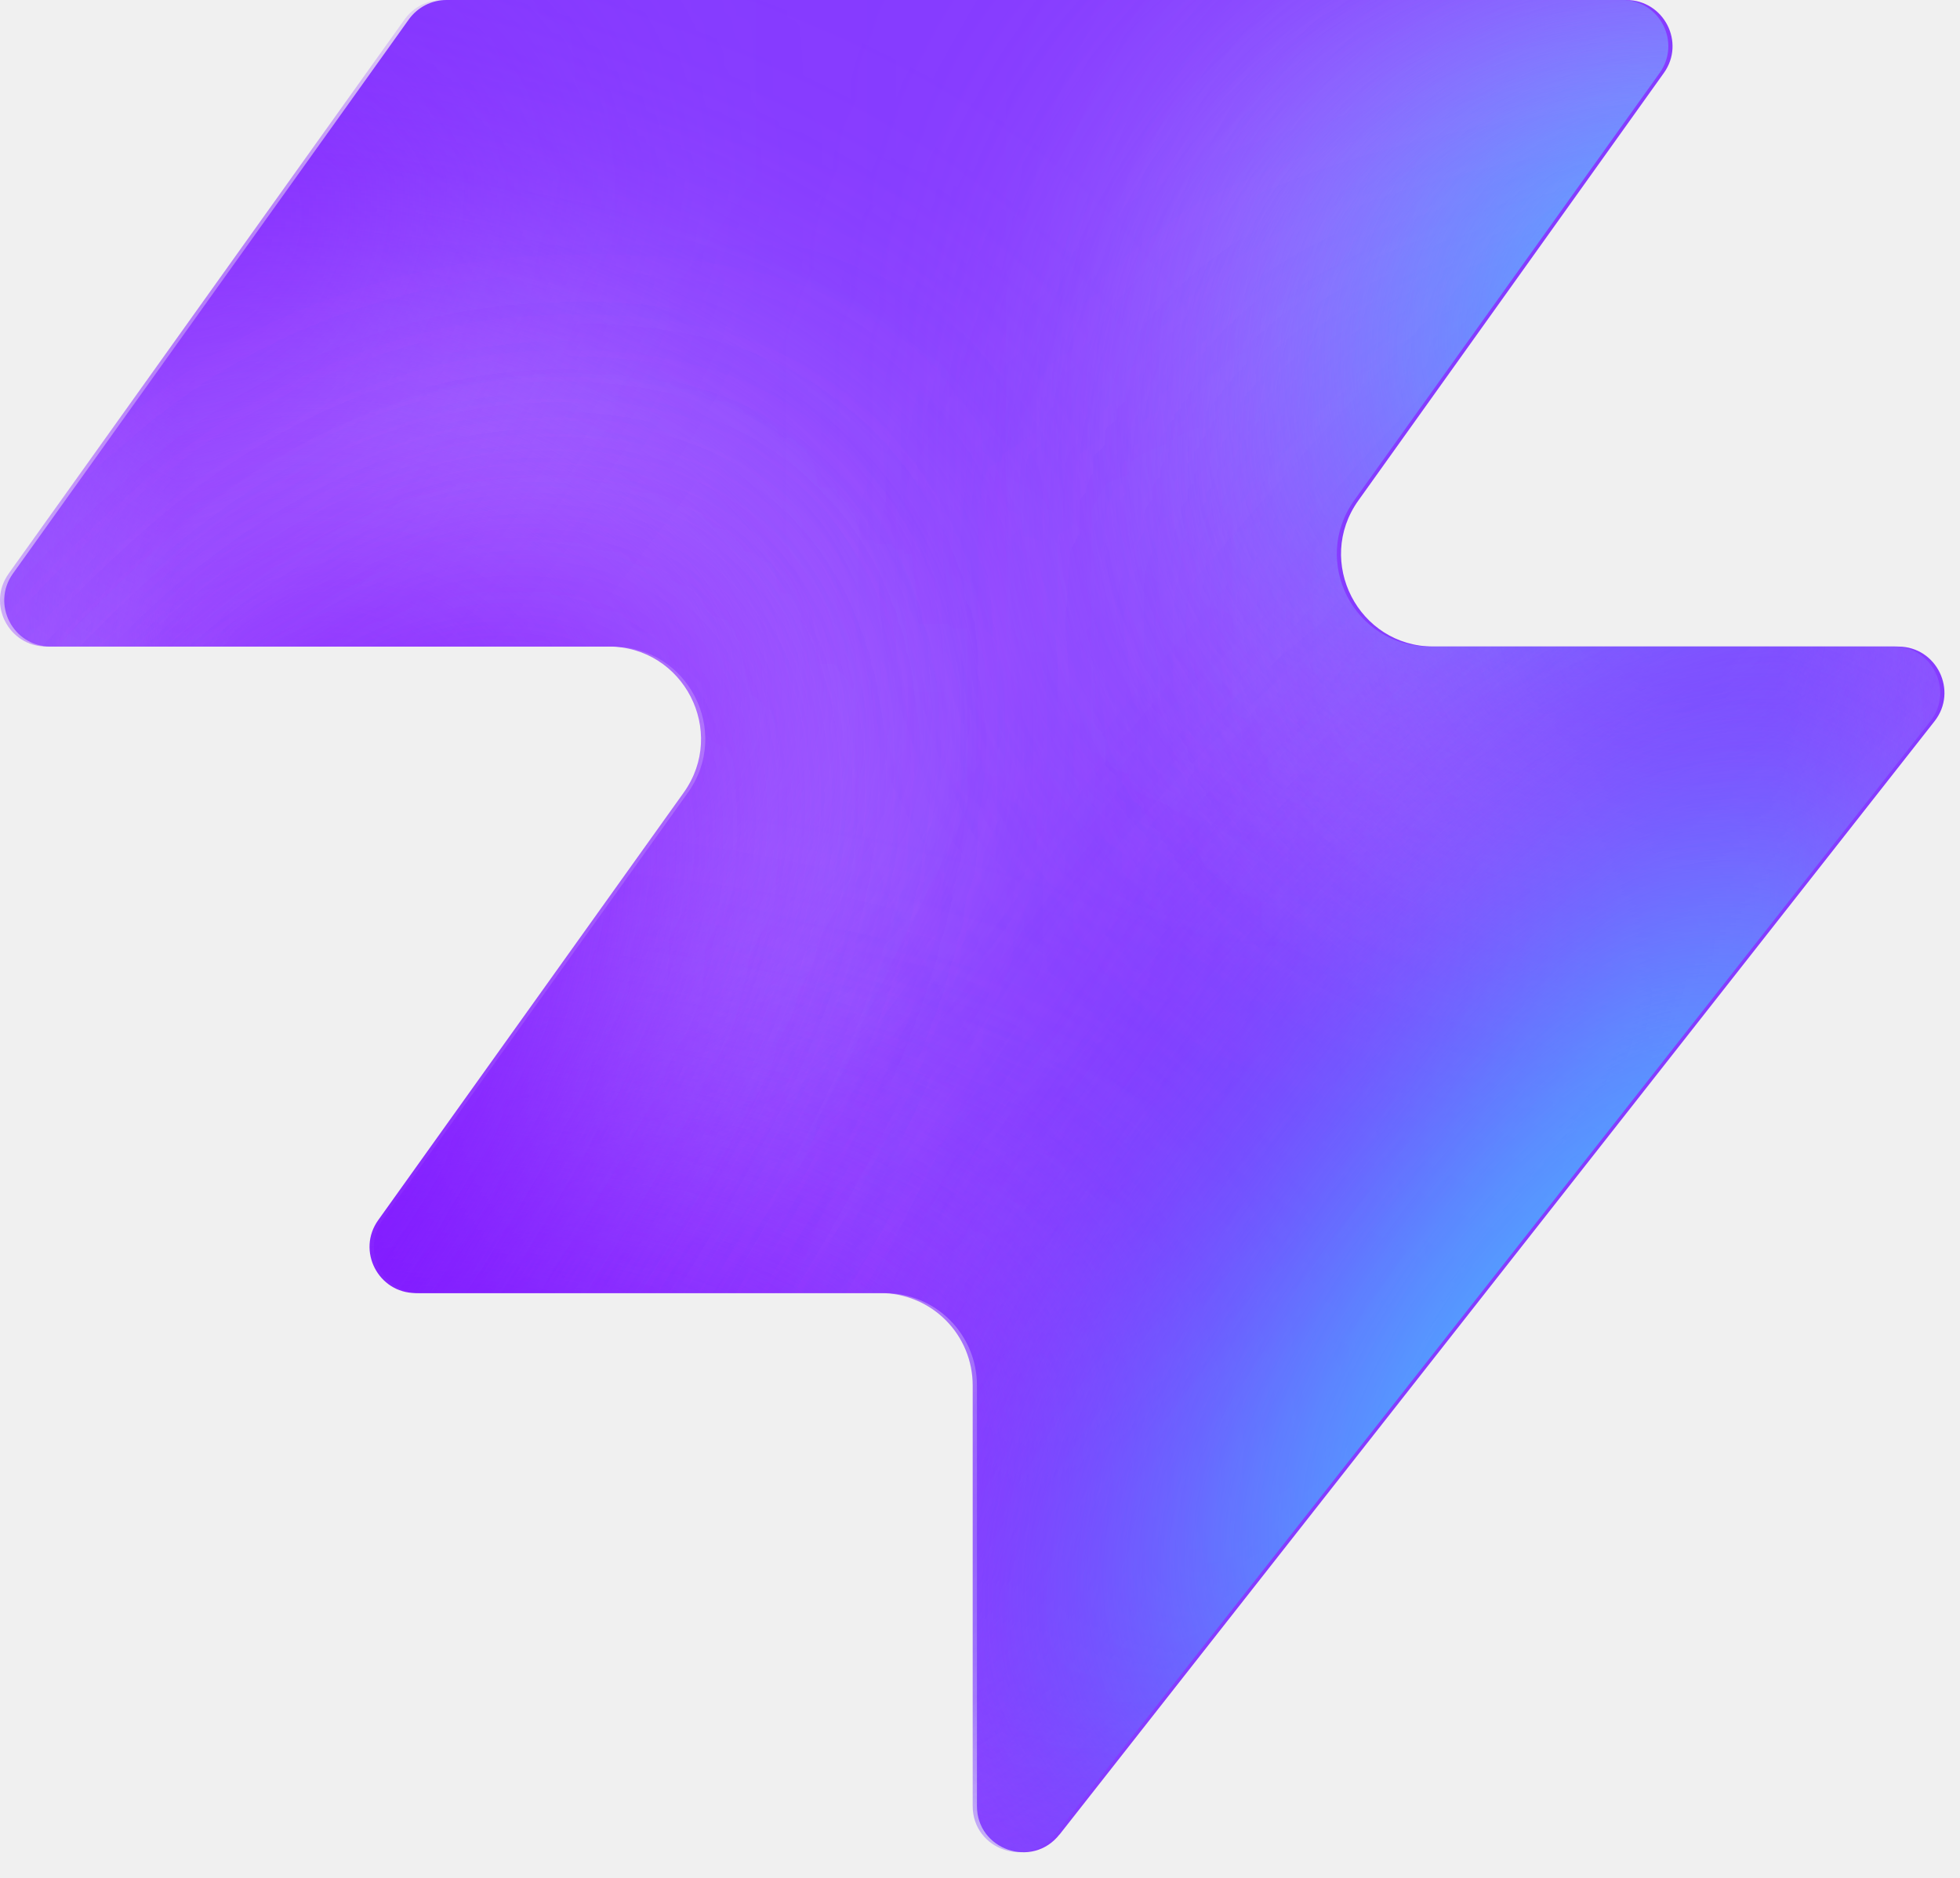
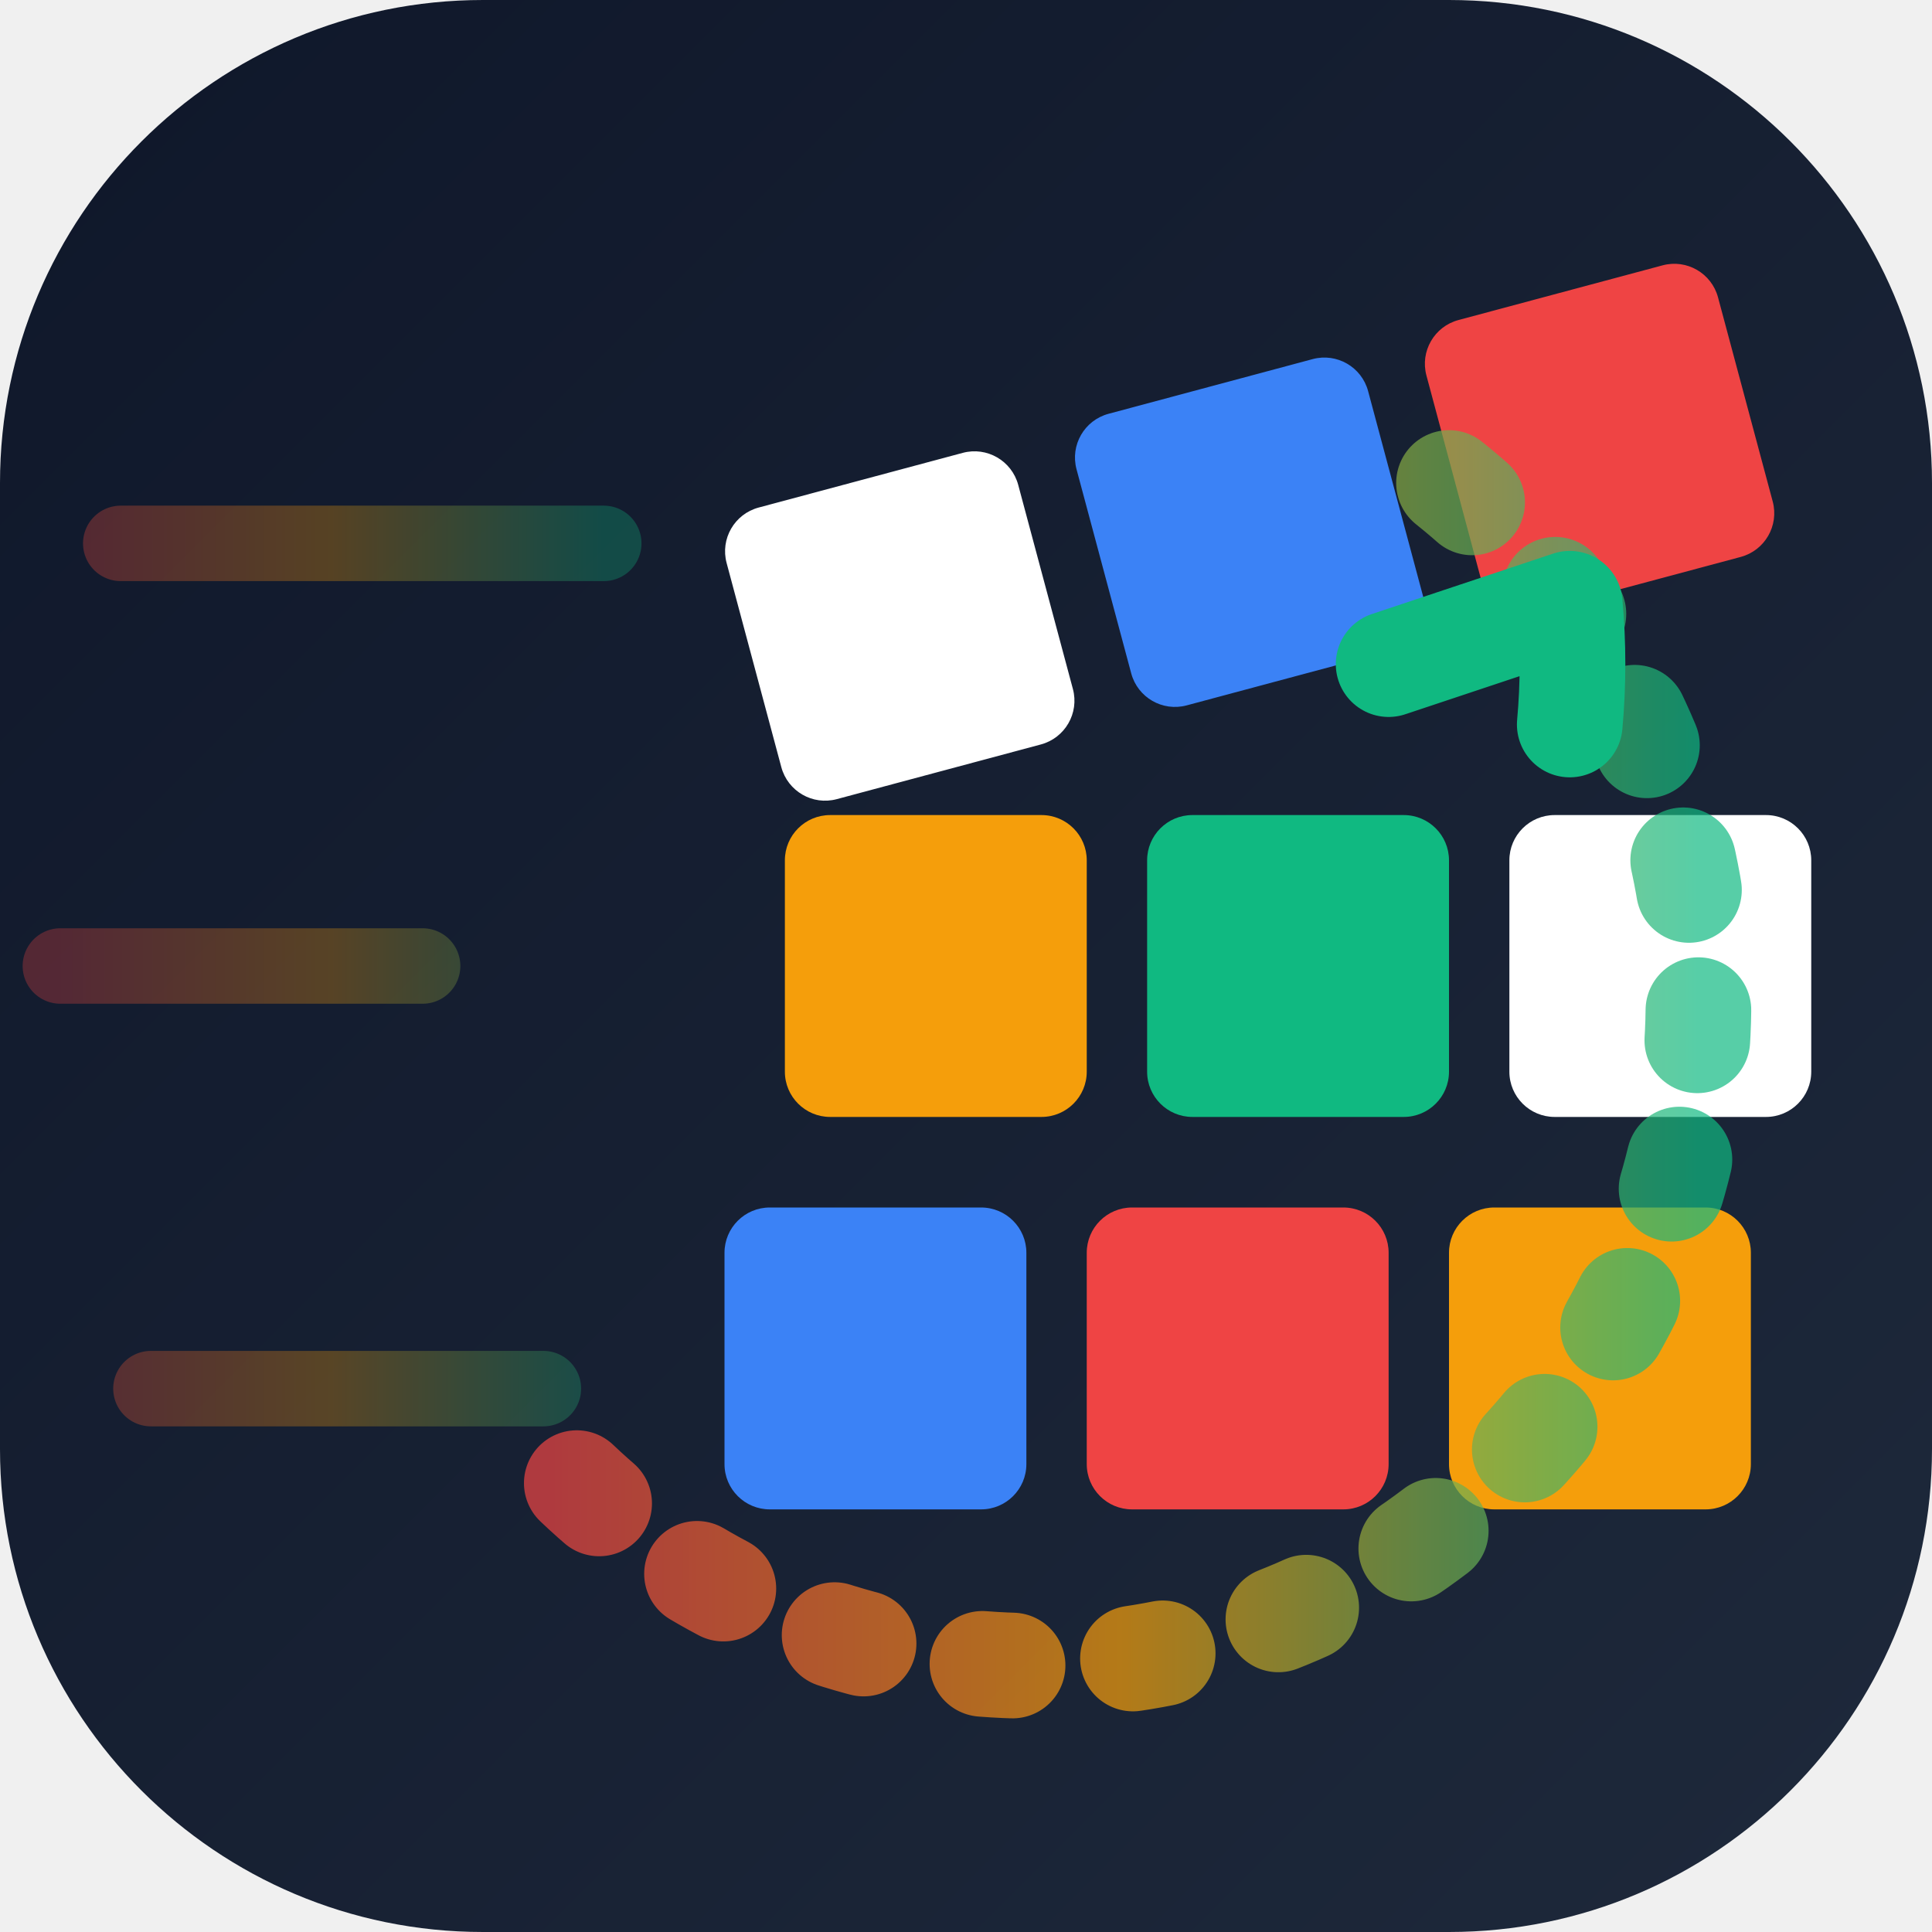
- <svg xmlns="http://www.w3.org/2000/svg" width="48" height="46" fill="none" viewBox="0 0 48 46">
-   <path fill="#863bff" d="M25.946 44.938c-.664.845-2.021.375-2.021-.698V33.937a2.26 2.26 0 0 0-2.262-2.262H10.287c-.92 0-1.456-1.04-.92-1.788l7.48-10.471c1.07-1.497 0-3.578-1.842-3.578H1.237c-.92 0-1.456-1.04-.92-1.788L10.013.474c.214-.297.556-.474.92-.474h28.894c.92 0 1.456 1.04.92 1.788l-7.48 10.471c-1.07 1.498 0 3.579 1.842 3.579h11.377c.943 0 1.473 1.088.89 1.83L25.947 44.94z" style="fill:#863bff;fill:color(display-p3 .525 .23 1);fill-opacity:1" />
-   <mask id="a" width="48" height="46" x="0" y="0" maskUnits="userSpaceOnUse" style="mask-type:alpha">
-     <path fill="#000" d="M25.842 44.938c-.664.844-2.021.375-2.021-.698V33.937a2.26 2.26 0 0 0-2.262-2.262H10.183c-.92 0-1.456-1.04-.92-1.788l7.48-10.471c1.07-1.498 0-3.579-1.842-3.579H1.133c-.92 0-1.456-1.04-.92-1.787L9.91.473c.214-.297.556-.474.92-.474h28.894c.92 0 1.456 1.04.92 1.788l-7.48 10.471c-1.07 1.498 0 3.578 1.842 3.578h11.377c.943 0 1.473 1.088.89 1.832L25.843 44.94z" style="fill:#000;fill-opacity:1" />
-   </mask>
-   <g mask="url(#a)">
-     <g filter="url(#b)">
-       <ellipse cx="5.508" cy="14.704" fill="#ede6ff" rx="5.508" ry="14.704" style="fill:#ede6ff;fill:color(display-p3 .927 .903 1);fill-opacity:1" transform="matrix(.00324 1 1 -.00324 -4.47 31.516)" />
+ <svg xmlns="http://www.w3.org/2000/svg" width="64" height="64" viewBox="0 0 64 64" fill="none">
+   <defs>
+     <linearGradient id="bgGrad" x1="0%" y1="0%" x2="100%" y2="100%">
+       <stop offset="0%" stop-color="#0F172A" />
+       <stop offset="100%" stop-color="#1E293B" />
+     </linearGradient>
+     <linearGradient id="speedGrad" x1="0%" y1="0%" x2="100%" y2="0%">
+       <stop offset="0%" stop-color="#EF4444" />
+       <stop offset="50%" stop-color="#F59E0B" />
+       <stop offset="100%" stop-color="#10B981" />
+     </linearGradient>
+   </defs>
+   <rect width="64" height="64" rx="16" fill="url(#bgGrad)" />
+   <path d="M4 18 H20 M2 32 H14 M5 46 H18" stroke="url(#speedGrad)" stroke-width="2.5" stroke-linecap="round" opacity="0.3" />
+   <g transform="translate(6, 0)">
+     <g transform="rotate(-15 32 32)">
+       <rect x="22" y="14" width="10" height="10" rx="1.5" fill="#FFFFFF" />
+       <rect x="34" y="14" width="10" height="10" rx="1.5" fill="#3B82F6" />
+       <rect x="46" y="14" width="10" height="10" rx="1.5" fill="#EF4444" />
    </g>
-     <g filter="url(#c)">
-       <ellipse cx="10.399" cy="29.851" fill="#ede6ff" rx="10.399" ry="29.851" style="fill:#ede6ff;fill:color(display-p3 .927 .903 1);fill-opacity:1" transform="matrix(.00324 1 1 -.00324 -39.328 7.883)" />
+     <g>
+       <rect x="20" y="27" width="10" height="10" rx="1.5" fill="#F59E0B" />
+       <rect x="32" y="27" width="10" height="10" rx="1.5" fill="#10B981" />
+       <rect x="44" y="27" width="10" height="10" rx="1.5" fill="#FFFFFF" />
    </g>
-     <g filter="url(#d)">
-       <ellipse cx="5.508" cy="30.487" fill="#7e14ff" rx="5.508" ry="30.487" style="fill:#7e14ff;fill:color(display-p3 .492 .077 1);fill-opacity:1" transform="rotate(89.814 -25.913 -14.639)scale(1 -1)" />
-     </g>
-     <g filter="url(#e)">
-       <ellipse cx="5.508" cy="30.599" fill="#7e14ff" rx="5.508" ry="30.599" style="fill:#7e14ff;fill:color(display-p3 .492 .077 1);fill-opacity:1" transform="rotate(89.814 -32.644 -3.334)scale(1 -1)" />
-     </g>
-     <g filter="url(#f)">
-       <ellipse cx="5.508" cy="30.599" fill="#7e14ff" rx="5.508" ry="30.599" style="fill:#7e14ff;fill:color(display-p3 .492 .077 1);fill-opacity:1" transform="matrix(.00324 1 1 -.00324 -34.34 30.47)" />
-     </g>
-     <g filter="url(#g)">
-       <ellipse cx="14.072" cy="22.078" fill="#ede6ff" rx="14.072" ry="22.078" style="fill:#ede6ff;fill:color(display-p3 .927 .903 1);fill-opacity:1" transform="rotate(93.35 24.506 48.493)scale(-1 1)" />
-     </g>
-     <g filter="url(#h)">
-       <ellipse cx="3.47" cy="21.501" fill="#7e14ff" rx="3.47" ry="21.501" style="fill:#7e14ff;fill:color(display-p3 .492 .077 1);fill-opacity:1" transform="rotate(89.009 28.708 47.59)scale(-1 1)" />
-     </g>
-     <g filter="url(#i)">
-       <ellipse cx="3.47" cy="21.501" fill="#7e14ff" rx="3.47" ry="21.501" style="fill:#7e14ff;fill:color(display-p3 .492 .077 1);fill-opacity:1" transform="rotate(89.009 28.708 47.59)scale(-1 1)" />
-     </g>
-     <g filter="url(#j)">
-       <ellipse cx=".387" cy="8.972" fill="#7e14ff" rx="4.407" ry="29.108" style="fill:#7e14ff;fill:color(display-p3 .492 .077 1);fill-opacity:1" transform="rotate(39.51 .387 8.972)" />
-     </g>
-     <g filter="url(#k)">
-       <ellipse cx="47.523" cy="-6.092" fill="#7e14ff" rx="4.407" ry="29.108" style="fill:#7e14ff;fill:color(display-p3 .492 .077 1);fill-opacity:1" transform="rotate(37.892 47.523 -6.092)" />
-     </g>
-     <g filter="url(#l)">
-       <ellipse cx="41.412" cy="6.333" fill="#47bfff" rx="5.971" ry="9.665" style="fill:#47bfff;fill:color(display-p3 .28 .748 1);fill-opacity:1" transform="rotate(37.892 41.412 6.333)" />
-     </g>
-     <g filter="url(#m)">
-       <ellipse cx="-1.879" cy="38.332" fill="#7e14ff" rx="4.407" ry="29.108" style="fill:#7e14ff;fill:color(display-p3 .492 .077 1);fill-opacity:1" transform="rotate(37.892 -1.88 38.332)" />
-     </g>
-     <g filter="url(#n)">
-       <ellipse cx="-1.879" cy="38.332" fill="#7e14ff" rx="4.407" ry="29.108" style="fill:#7e14ff;fill:color(display-p3 .492 .077 1);fill-opacity:1" transform="rotate(37.892 -1.88 38.332)" />
-     </g>
-     <g filter="url(#o)">
-       <ellipse cx="35.651" cy="29.907" fill="#7e14ff" rx="4.407" ry="29.108" style="fill:#7e14ff;fill:color(display-p3 .492 .077 1);fill-opacity:1" transform="rotate(37.892 35.651 29.907)" />
-     </g>
-     <g filter="url(#p)">
-       <ellipse cx="38.418" cy="32.4" fill="#47bfff" rx="5.971" ry="15.297" style="fill:#47bfff;fill:color(display-p3 .28 .748 1);fill-opacity:1" transform="rotate(37.892 38.418 32.4)" />
+     <g transform="translate(2, 0)">
+       <rect x="16" y="40" width="10" height="10" rx="1.5" fill="#3B82F6" />
+       <rect x="28" y="40" width="10" height="10" rx="1.5" fill="#EF4444" />
+       <rect x="40" y="40" width="10" height="10" rx="1.5" fill="#F59E0B" />
    </g>
  </g>
-   <defs>
-     <filter id="b" width="60.045" height="41.654" x="-19.77" y="16.149" color-interpolation-filters="sRGB" filterUnits="userSpaceOnUse">
-       <feFlood flood-opacity="0" result="BackgroundImageFix" />
-       <feBlend in="SourceGraphic" in2="BackgroundImageFix" result="shape" />
-       <feGaussianBlur result="effect1_foregroundBlur_2002_17158" stdDeviation="7.659" />
-     </filter>
-     <filter id="c" width="90.34" height="51.437" x="-54.613" y="-7.533" color-interpolation-filters="sRGB" filterUnits="userSpaceOnUse">
-       <feFlood flood-opacity="0" result="BackgroundImageFix" />
-       <feBlend in="SourceGraphic" in2="BackgroundImageFix" result="shape" />
-       <feGaussianBlur result="effect1_foregroundBlur_2002_17158" stdDeviation="7.659" />
-     </filter>
-     <filter id="d" width="79.355" height="29.4" x="-49.64" y="2.03" color-interpolation-filters="sRGB" filterUnits="userSpaceOnUse">
-       <feFlood flood-opacity="0" result="BackgroundImageFix" />
-       <feBlend in="SourceGraphic" in2="BackgroundImageFix" result="shape" />
-       <feGaussianBlur result="effect1_foregroundBlur_2002_17158" stdDeviation="4.596" />
-     </filter>
-     <filter id="e" width="79.579" height="29.4" x="-45.045" y="20.029" color-interpolation-filters="sRGB" filterUnits="userSpaceOnUse">
-       <feFlood flood-opacity="0" result="BackgroundImageFix" />
-       <feBlend in="SourceGraphic" in2="BackgroundImageFix" result="shape" />
-       <feGaussianBlur result="effect1_foregroundBlur_2002_17158" stdDeviation="4.596" />
-     </filter>
-     <filter id="f" width="79.579" height="29.4" x="-43.513" y="21.178" color-interpolation-filters="sRGB" filterUnits="userSpaceOnUse">
-       <feFlood flood-opacity="0" result="BackgroundImageFix" />
-       <feBlend in="SourceGraphic" in2="BackgroundImageFix" result="shape" />
-       <feGaussianBlur result="effect1_foregroundBlur_2002_17158" stdDeviation="4.596" />
-     </filter>
-     <filter id="g" width="74.749" height="58.852" x="15.756" y="-17.901" color-interpolation-filters="sRGB" filterUnits="userSpaceOnUse">
-       <feFlood flood-opacity="0" result="BackgroundImageFix" />
-       <feBlend in="SourceGraphic" in2="BackgroundImageFix" result="shape" />
-       <feGaussianBlur result="effect1_foregroundBlur_2002_17158" stdDeviation="7.659" />
-     </filter>
-     <filter id="h" width="61.377" height="25.362" x="23.548" y="2.284" color-interpolation-filters="sRGB" filterUnits="userSpaceOnUse">
-       <feFlood flood-opacity="0" result="BackgroundImageFix" />
-       <feBlend in="SourceGraphic" in2="BackgroundImageFix" result="shape" />
-       <feGaussianBlur result="effect1_foregroundBlur_2002_17158" stdDeviation="4.596" />
-     </filter>
-     <filter id="i" width="61.377" height="25.362" x="23.548" y="2.284" color-interpolation-filters="sRGB" filterUnits="userSpaceOnUse">
-       <feFlood flood-opacity="0" result="BackgroundImageFix" />
-       <feBlend in="SourceGraphic" in2="BackgroundImageFix" result="shape" />
-       <feGaussianBlur result="effect1_foregroundBlur_2002_17158" stdDeviation="4.596" />
-     </filter>
-     <filter id="j" width="56.045" height="63.649" x="-27.636" y="-22.853" color-interpolation-filters="sRGB" filterUnits="userSpaceOnUse">
-       <feFlood flood-opacity="0" result="BackgroundImageFix" />
-       <feBlend in="SourceGraphic" in2="BackgroundImageFix" result="shape" />
-       <feGaussianBlur result="effect1_foregroundBlur_2002_17158" stdDeviation="4.596" />
-     </filter>
-     <filter id="k" width="54.814" height="64.646" x="20.116" y="-38.415" color-interpolation-filters="sRGB" filterUnits="userSpaceOnUse">
-       <feFlood flood-opacity="0" result="BackgroundImageFix" />
-       <feBlend in="SourceGraphic" in2="BackgroundImageFix" result="shape" />
-       <feGaussianBlur result="effect1_foregroundBlur_2002_17158" stdDeviation="4.596" />
-     </filter>
-     <filter id="l" width="33.541" height="35.313" x="24.641" y="-11.323" color-interpolation-filters="sRGB" filterUnits="userSpaceOnUse">
-       <feFlood flood-opacity="0" result="BackgroundImageFix" />
-       <feBlend in="SourceGraphic" in2="BackgroundImageFix" result="shape" />
-       <feGaussianBlur result="effect1_foregroundBlur_2002_17158" stdDeviation="4.596" />
-     </filter>
-     <filter id="m" width="54.814" height="64.646" x="-29.286" y="6.009" color-interpolation-filters="sRGB" filterUnits="userSpaceOnUse">
-       <feFlood flood-opacity="0" result="BackgroundImageFix" />
-       <feBlend in="SourceGraphic" in2="BackgroundImageFix" result="shape" />
-       <feGaussianBlur result="effect1_foregroundBlur_2002_17158" stdDeviation="4.596" />
-     </filter>
-     <filter id="n" width="54.814" height="64.646" x="-29.286" y="6.009" color-interpolation-filters="sRGB" filterUnits="userSpaceOnUse">
-       <feFlood flood-opacity="0" result="BackgroundImageFix" />
-       <feBlend in="SourceGraphic" in2="BackgroundImageFix" result="shape" />
-       <feGaussianBlur result="effect1_foregroundBlur_2002_17158" stdDeviation="4.596" />
-     </filter>
-     <filter id="o" width="54.814" height="64.646" x="8.244" y="-2.416" color-interpolation-filters="sRGB" filterUnits="userSpaceOnUse">
-       <feFlood flood-opacity="0" result="BackgroundImageFix" />
-       <feBlend in="SourceGraphic" in2="BackgroundImageFix" result="shape" />
-       <feGaussianBlur result="effect1_foregroundBlur_2002_17158" stdDeviation="4.596" />
-     </filter>
-     <filter id="p" width="39.409" height="43.623" x="18.713" y="10.588" color-interpolation-filters="sRGB" filterUnits="userSpaceOnUse">
-       <feFlood flood-opacity="0" result="BackgroundImageFix" />
-       <feBlend in="SourceGraphic" in2="BackgroundImageFix" result="shape" />
-       <feGaussianBlur result="effect1_foregroundBlur_2002_17158" stdDeviation="4.596" />
-     </filter>
-   </defs>
+   <path d="M 48 16 A 22 22 0 1 1 18 48" stroke="url(#speedGrad)" stroke-width="3.5" stroke-linecap="round" stroke-dasharray="1 4" opacity="0.7" />
+   <path d="M 52 24 A 22 22 0 0 0 52 20 L 46 22" stroke="#10B981" stroke-width="3.5" stroke-linecap="round" stroke-linejoin="round" />
</svg>
